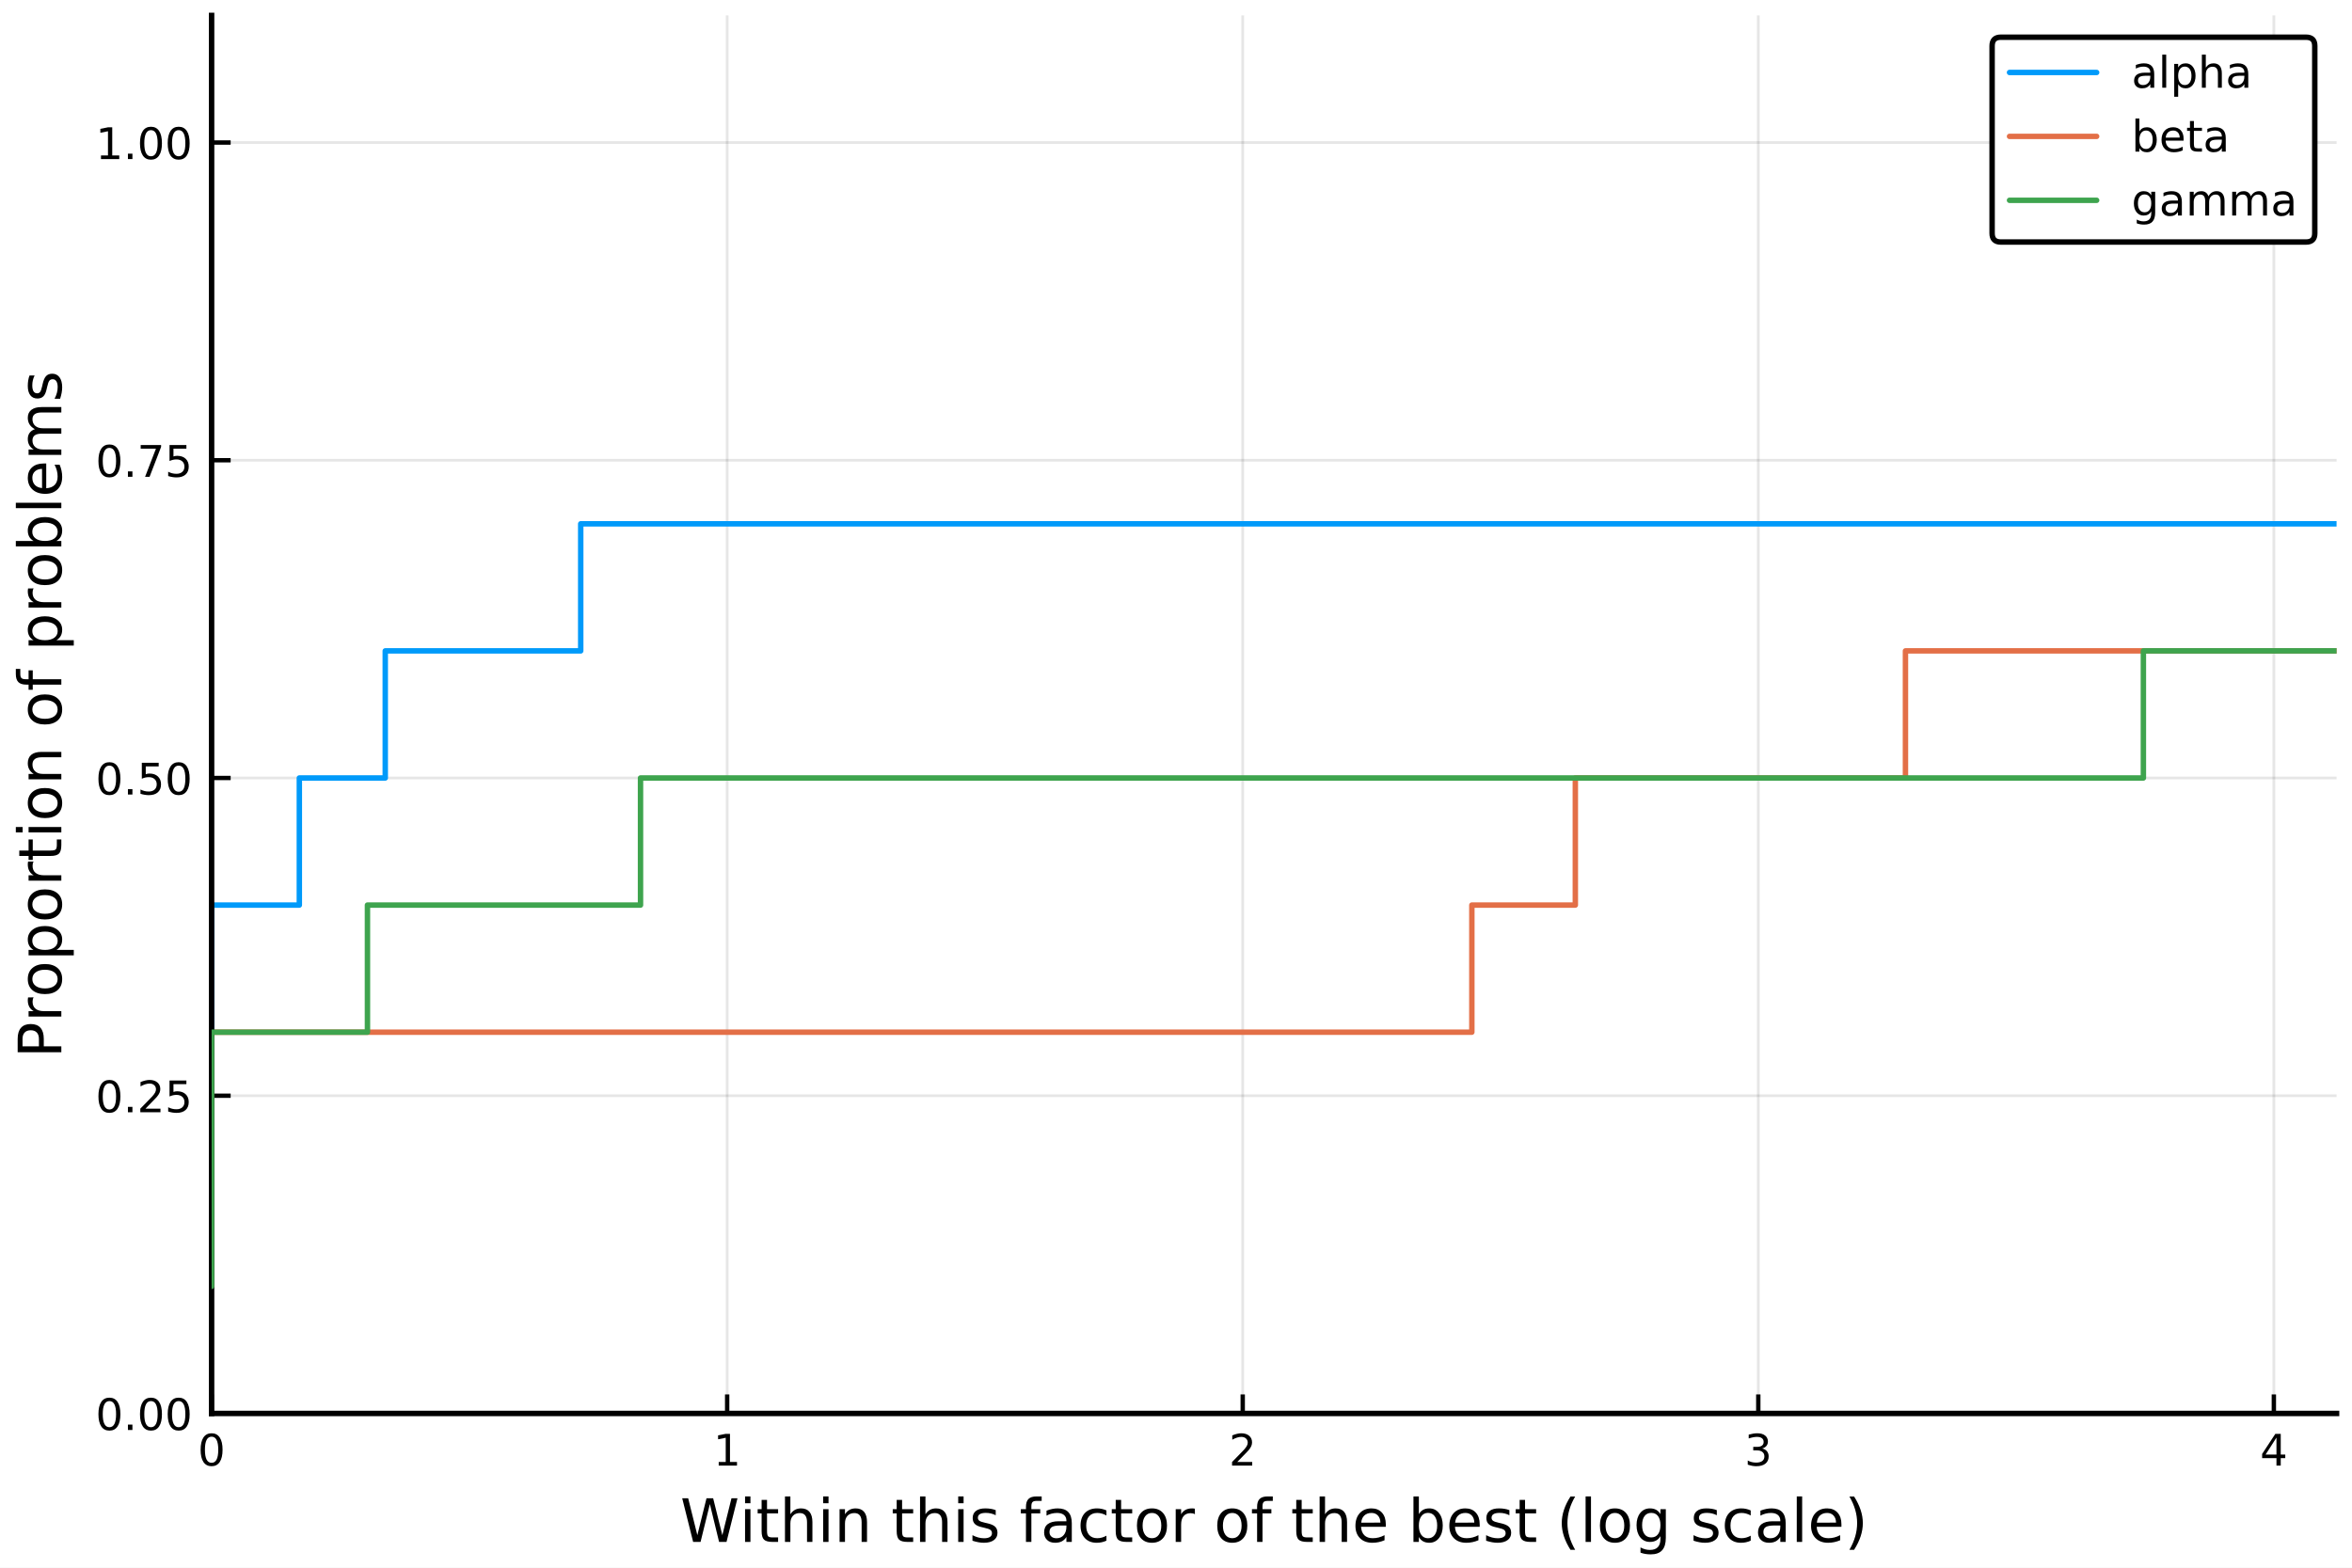
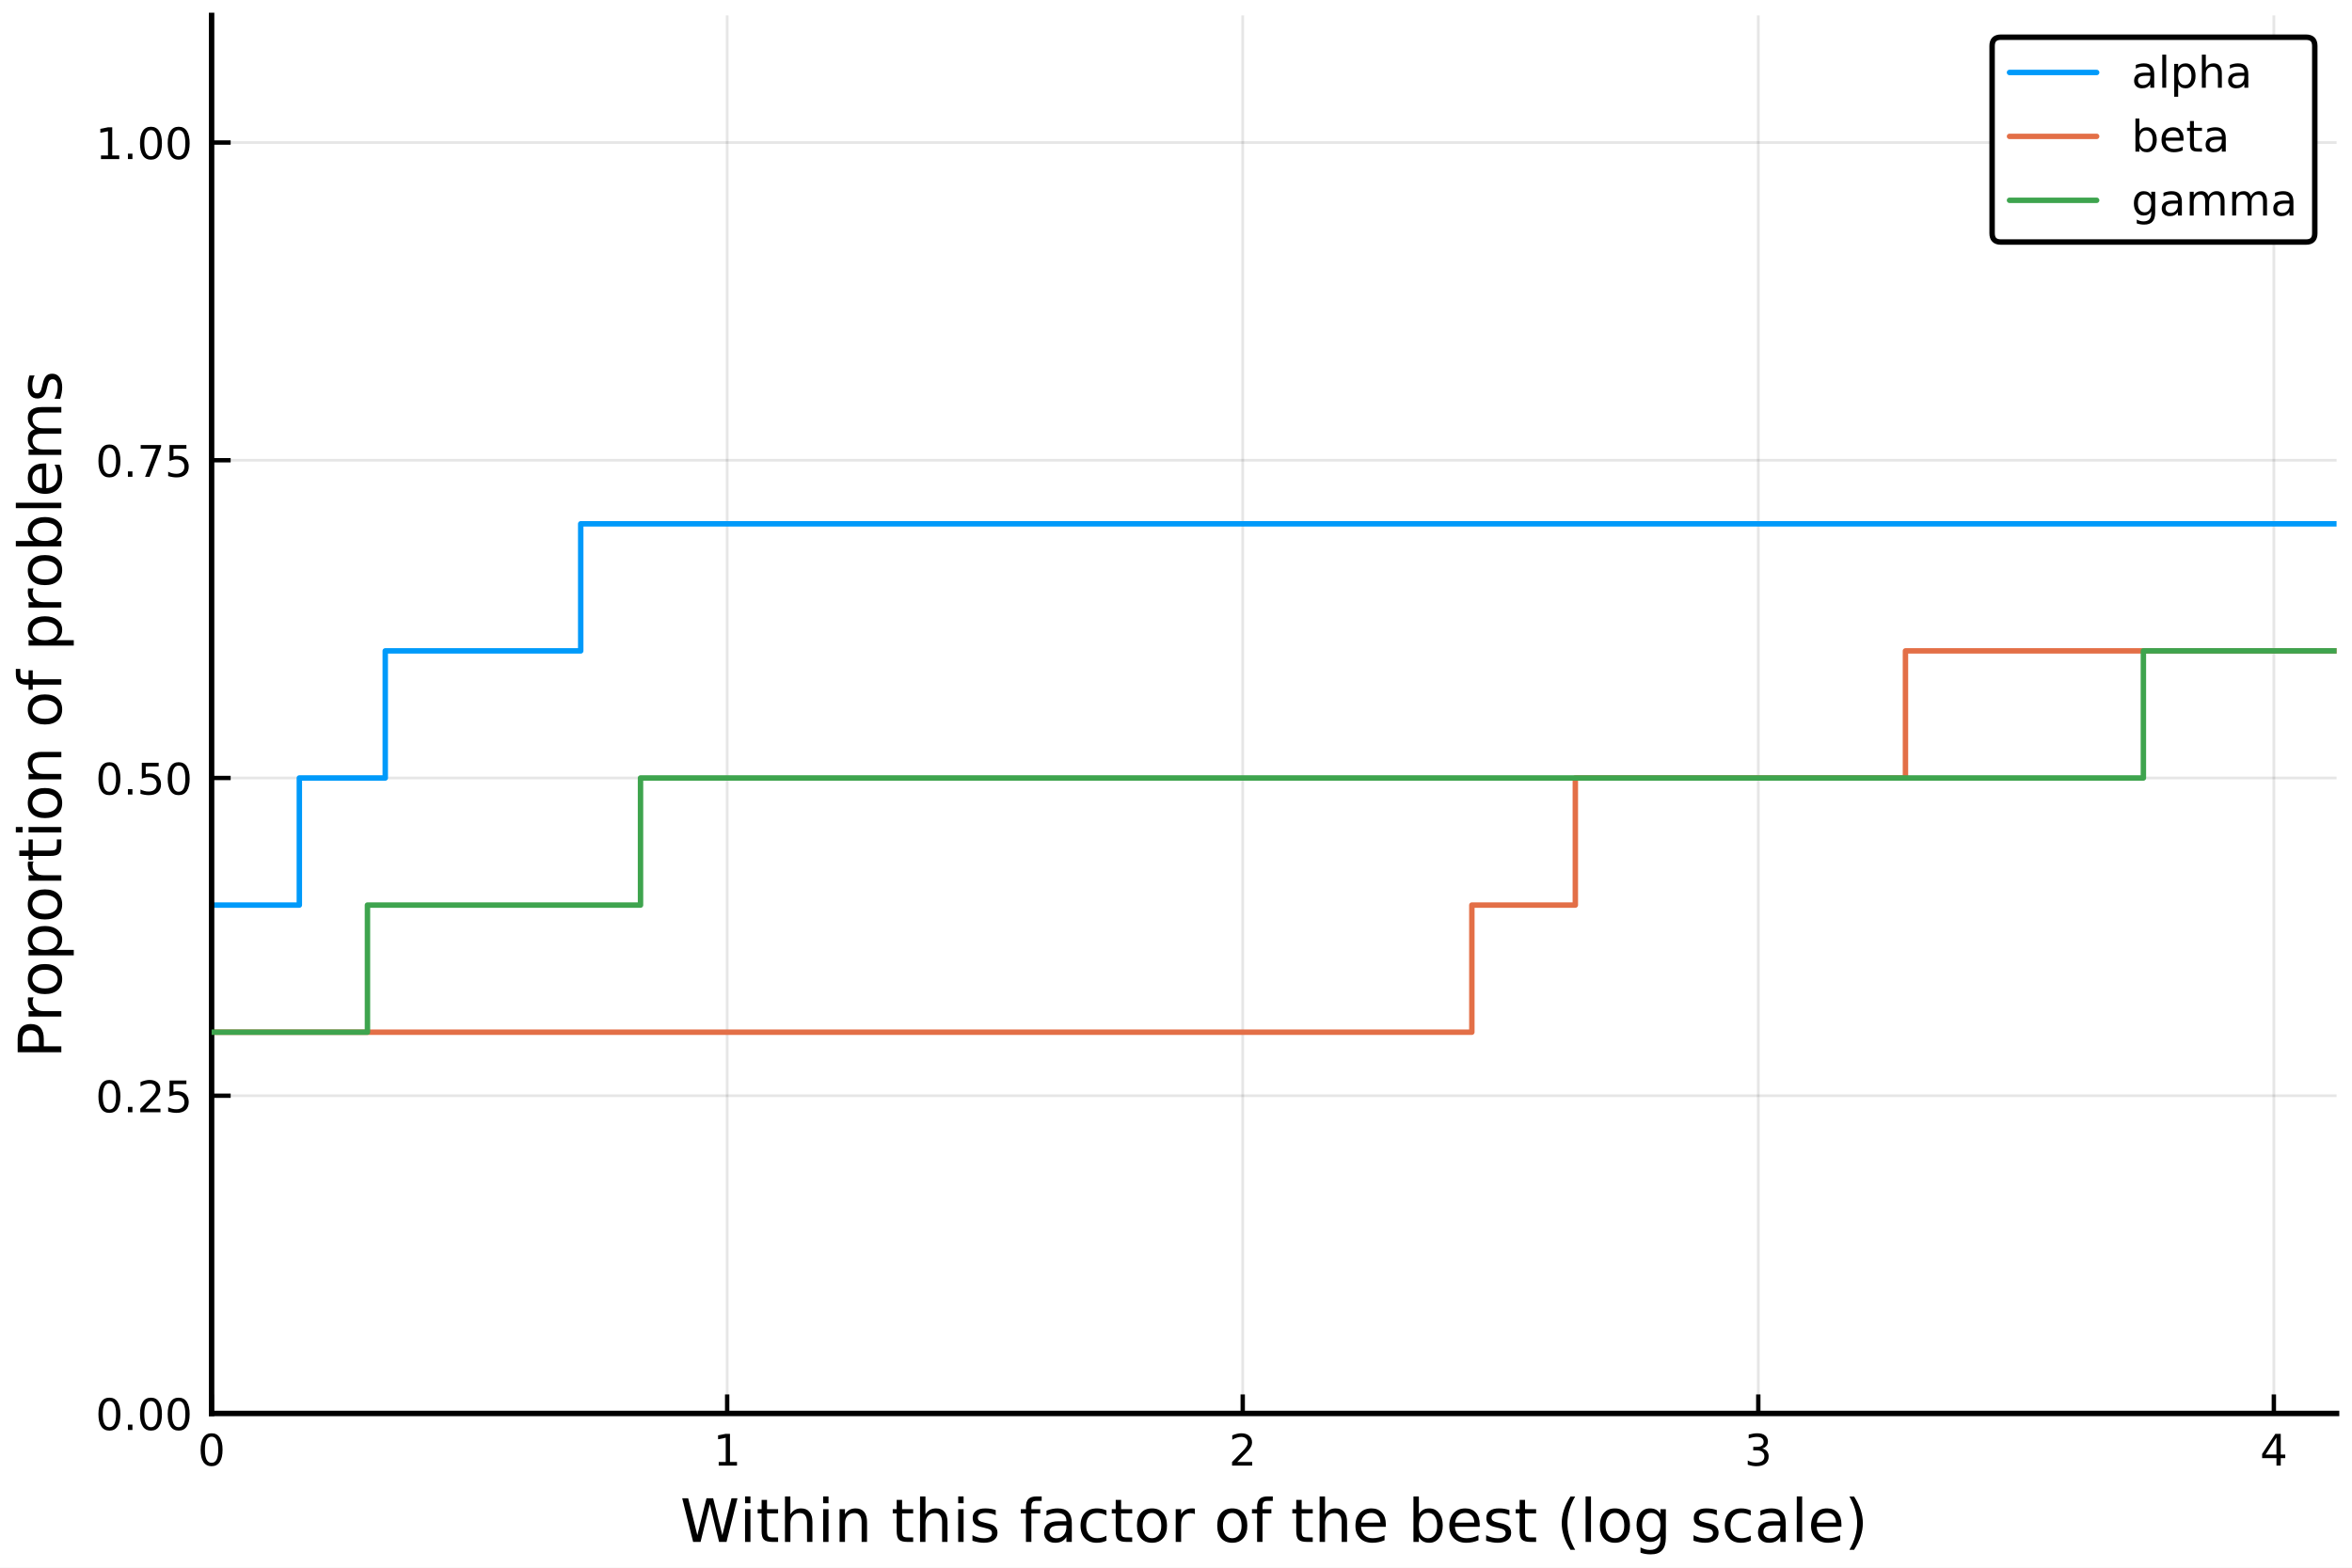
<svg xmlns="http://www.w3.org/2000/svg" xmlns:xlink="http://www.w3.org/1999/xlink" height="288pt" version="1.1" viewBox="0 0 432 288" width="432pt">
  <defs>
    <style type="text/css">
*{stroke-linecap:butt;stroke-linejoin:round;}
  </style>
  </defs>
  <g id="figure_1">
    <g id="patch_1">
      <path d="M 0 288  L 432 288  L 432 0  L 0 0  z " style="fill:#ffffff;" />
    </g>
    <g id="axes_1">
      <g id="patch_2">
        <path d="M 38.865 259.665  L 429.165 259.665  L 429.165 2.835  L 38.865 2.835  z " style="fill:#ffffff;" />
      </g>
      <g id="matplotlib.axis_1">
        <g id="xtick_1">
          <g id="line2d_1">
-             <path clip-path="url(#p394980df62)" d="M 38.865 259.665  L 38.865 2.835  " style="fill:none;stroke:#000000;stroke-linecap:square;stroke-opacity:0.1;stroke-width:0.5;" />
+             <path clip-path="url(#p48dce29edf)" d="M 38.865 259.665  L 38.865 2.835  " style="fill:none;stroke:#000000;stroke-linecap:square;stroke-opacity:0.1;stroke-width:0.5;" />
          </g>
          <g id="line2d_2">
            <defs>
-               <path d="M 0 0  L 0 -3.5  " id="m6d1558dff9" style="stroke:#000000;stroke-width:0.8;" />
-             </defs>
-             <g>
-               <use style="stroke:#000000;stroke-width:0.8;" x="38.865" xlink:href="#m6d1558dff9" y="259.665" />
+               <path d="M 0 0  L 0 -3.5  " id="m81002cb7ab" style="stroke:#000000;stroke-width:0.8;" />
+             </defs>
+             <g>
+               <use style="stroke:#000000;stroke-width:0.8;" x="38.865" xlink:href="#m81002cb7ab" y="259.665" />
            </g>
          </g>
          <g id="text_1">
            <defs>
              <path d="M 31.781 66.406  Q 24.172 66.406 20.328 58.906  Q 16.5 51.422 16.5 36.375  Q 16.5 21.391 20.328 13.891  Q 24.172 6.391 31.781 6.391  Q 39.453 6.391 43.281 13.891  Q 47.125 21.391 47.125 36.375  Q 47.125 51.422 43.281 58.906  Q 39.453 66.406 31.781 66.406  z M 31.781 74.219  Q 44.047 74.219 50.516 64.516  Q 56.984 54.828 56.984 36.375  Q 56.984 17.969 50.516 8.266  Q 44.047 -1.422 31.781 -1.422  Q 19.531 -1.422 13.062 8.266  Q 6.594 17.969 6.594 36.375  Q 6.594 54.828 13.062 64.516  Q 19.531 74.219 31.781 74.219  z " id="DejaVuSans-48" />
            </defs>
            <g transform="translate(36.31965 269.2441)scale(0.08 -0.08)">
              <use xlink:href="#DejaVuSans-48" />
            </g>
          </g>
        </g>
        <g id="xtick_2">
          <g id="line2d_3">
-             <path clip-path="url(#p394980df62)" d="M 133.56 259.665  L 133.56 2.835  " style="fill:none;stroke:#000000;stroke-linecap:square;stroke-opacity:0.1;stroke-width:0.5;" />
+             <path clip-path="url(#p48dce29edf)" d="M 133.56 259.665  L 133.56 2.835  " style="fill:none;stroke:#000000;stroke-linecap:square;stroke-opacity:0.1;stroke-width:0.5;" />
          </g>
          <g id="line2d_4">
            <g>
-               <use style="stroke:#000000;stroke-width:0.8;" x="133.56" xlink:href="#m6d1558dff9" y="259.665" />
+               <use style="stroke:#000000;stroke-width:0.8;" x="133.56" xlink:href="#m81002cb7ab" y="259.665" />
            </g>
          </g>
          <g id="text_2">
            <defs>
              <path d="M 12.406 8.297  L 28.516 8.297  L 28.516 63.922  L 10.984 60.406  L 10.984 69.391  L 28.422 72.906  L 38.281 72.906  L 38.281 8.297  L 54.391 8.297  L 54.391 0  L 12.406 0  z " id="DejaVuSans-49" />
            </defs>
            <g transform="translate(131.0153 269.2441)scale(0.08 -0.08)">
              <use xlink:href="#DejaVuSans-49" />
            </g>
          </g>
        </g>
        <g id="xtick_3">
          <g id="line2d_5">
-             <path clip-path="url(#p394980df62)" d="M 228.256 259.665  L 228.256 2.835  " style="fill:none;stroke:#000000;stroke-linecap:square;stroke-opacity:0.1;stroke-width:0.5;" />
+             <path clip-path="url(#p48dce29edf)" d="M 228.256 259.665  L 228.256 2.835  " style="fill:none;stroke:#000000;stroke-linecap:square;stroke-opacity:0.1;stroke-width:0.5;" />
          </g>
          <g id="line2d_6">
            <g>
-               <use style="stroke:#000000;stroke-width:0.8;" x="228.256" xlink:href="#m6d1558dff9" y="259.665" />
+               <use style="stroke:#000000;stroke-width:0.8;" x="228.256" xlink:href="#m81002cb7ab" y="259.665" />
            </g>
          </g>
          <g id="text_3">
            <defs>
              <path d="M 19.188 8.297  L 53.609 8.297  L 53.609 0  L 7.328 0  L 7.328 8.297  Q 12.938 14.109 22.625 23.891  Q 32.328 33.688 34.812 36.531  Q 39.547 41.844 41.422 45.531  Q 43.312 49.219 43.312 52.781  Q 43.312 58.594 39.234 62.25  Q 35.156 65.922 28.609 65.922  Q 23.969 65.922 18.812 64.312  Q 13.672 62.703 7.812 59.422  L 7.812 69.391  Q 13.766 71.781 18.938 73  Q 24.125 74.219 28.422 74.219  Q 39.75 74.219 46.484 68.547  Q 53.219 62.891 53.219 53.422  Q 53.219 48.922 51.531 44.891  Q 49.859 40.875 45.406 35.406  Q 44.188 33.984 37.641 27.219  Q 31.109 20.453 19.188 8.297  z " id="DejaVuSans-50" />
            </defs>
            <g transform="translate(225.7109 269.2441)scale(0.08 -0.08)">
              <use xlink:href="#DejaVuSans-50" />
            </g>
          </g>
        </g>
        <g id="xtick_4">
          <g id="line2d_7">
-             <path clip-path="url(#p394980df62)" d="M 322.952 259.665  L 322.952 2.835  " style="fill:none;stroke:#000000;stroke-linecap:square;stroke-opacity:0.1;stroke-width:0.5;" />
+             <path clip-path="url(#p48dce29edf)" d="M 322.952 259.665  L 322.952 2.835  " style="fill:none;stroke:#000000;stroke-linecap:square;stroke-opacity:0.1;stroke-width:0.5;" />
          </g>
          <g id="line2d_8">
            <g>
-               <use style="stroke:#000000;stroke-width:0.8;" x="322.952" xlink:href="#m6d1558dff9" y="259.665" />
+               <use style="stroke:#000000;stroke-width:0.8;" x="322.952" xlink:href="#m81002cb7ab" y="259.665" />
            </g>
          </g>
          <g id="text_4">
            <defs>
              <path d="M 40.578 39.312  Q 47.656 37.797 51.625 33  Q 55.609 28.219 55.609 21.188  Q 55.609 10.406 48.188 4.484  Q 40.766 -1.422 27.094 -1.422  Q 22.516 -1.422 17.656 -0.516  Q 12.797 0.391 7.625 2.203  L 7.625 11.719  Q 11.719 9.328 16.594 8.109  Q 21.484 6.891 26.812 6.891  Q 36.078 6.891 40.938 10.547  Q 45.797 14.203 45.797 21.188  Q 45.797 27.641 41.281 31.266  Q 36.766 34.906 28.719 34.906  L 20.219 34.906  L 20.219 43.016  L 29.109 43.016  Q 36.375 43.016 40.234 45.922  Q 44.094 48.828 44.094 54.297  Q 44.094 59.906 40.109 62.906  Q 36.141 65.922 28.719 65.922  Q 24.656 65.922 20.016 65.031  Q 15.375 64.156 9.812 62.312  L 9.812 71.094  Q 15.438 72.656 20.344 73.438  Q 25.25 74.219 29.594 74.219  Q 40.828 74.219 47.359 69.109  Q 53.906 64.016 53.906 55.328  Q 53.906 49.266 50.438 45.094  Q 46.969 40.922 40.578 39.312  z " id="DejaVuSans-51" />
            </defs>
            <g transform="translate(320.4065 269.2441)scale(0.08 -0.08)">
              <use xlink:href="#DejaVuSans-51" />
            </g>
          </g>
        </g>
        <g id="xtick_5">
          <g id="line2d_9">
-             <path clip-path="url(#p394980df62)" d="M 417.647 259.665  L 417.647 2.835  " style="fill:none;stroke:#000000;stroke-linecap:square;stroke-opacity:0.1;stroke-width:0.5;" />
+             <path clip-path="url(#p48dce29edf)" d="M 417.647 259.665  L 417.647 2.835  " style="fill:none;stroke:#000000;stroke-linecap:square;stroke-opacity:0.1;stroke-width:0.5;" />
          </g>
          <g id="line2d_10">
            <g>
-               <use style="stroke:#000000;stroke-width:0.8;" x="417.647" xlink:href="#m6d1558dff9" y="259.665" />
+               <use style="stroke:#000000;stroke-width:0.8;" x="417.647" xlink:href="#m81002cb7ab" y="259.665" />
            </g>
          </g>
          <g id="text_5">
            <defs>
              <path d="M 37.797 64.312  L 12.891 25.391  L 37.797 25.391  z M 35.203 72.906  L 47.609 72.906  L 47.609 25.391  L 58.016 25.391  L 58.016 17.188  L 47.609 17.188  L 47.609 0  L 37.797 0  L 37.797 17.188  L 4.891 17.188  L 4.891 26.703  z " id="DejaVuSans-52" />
            </defs>
            <g transform="translate(415.1021 269.2441)scale(0.08 -0.08)">
              <use xlink:href="#DejaVuSans-52" />
            </g>
          </g>
        </g>
        <g id="text_6">
          <defs>
            <path d="M 3.328 72.906  L 13.281 72.906  L 28.609 11.281  L 43.891 72.906  L 54.984 72.906  L 70.312 11.281  L 85.594 72.906  L 95.609 72.906  L 77.297 0  L 64.891 0  L 49.516 63.281  L 33.984 0  L 21.578 0  z " id="DejaVuSans-87" />
            <path d="M 9.422 54.688  L 18.406 54.688  L 18.406 0  L 9.422 0  z M 9.422 75.984  L 18.406 75.984  L 18.406 64.594  L 9.422 64.594  z " id="DejaVuSans-105" />
            <path d="M 18.312 70.219  L 18.312 54.688  L 36.812 54.688  L 36.812 47.703  L 18.312 47.703  L 18.312 18.016  Q 18.312 11.328 20.141 9.422  Q 21.969 7.516 27.594 7.516  L 36.812 7.516  L 36.812 0  L 27.594 0  Q 17.188 0 13.234 3.875  Q 9.281 7.766 9.281 18.016  L 9.281 47.703  L 2.688 47.703  L 2.688 54.688  L 9.281 54.688  L 9.281 70.219  z " id="DejaVuSans-116" />
            <path d="M 54.891 33.016  L 54.891 0  L 45.906 0  L 45.906 32.719  Q 45.906 40.484 42.875 44.328  Q 39.844 48.188 33.797 48.188  Q 26.516 48.188 22.312 43.547  Q 18.109 38.922 18.109 30.906  L 18.109 0  L 9.078 0  L 9.078 75.984  L 18.109 75.984  L 18.109 46.188  Q 21.344 51.125 25.703 53.562  Q 30.078 56 35.797 56  Q 45.219 56 50.047 50.172  Q 54.891 44.344 54.891 33.016  z " id="DejaVuSans-104" />
            <path d="M 54.891 33.016  L 54.891 0  L 45.906 0  L 45.906 32.719  Q 45.906 40.484 42.875 44.328  Q 39.844 48.188 33.797 48.188  Q 26.516 48.188 22.312 43.547  Q 18.109 38.922 18.109 30.906  L 18.109 0  L 9.078 0  L 9.078 54.688  L 18.109 54.688  L 18.109 46.188  Q 21.344 51.125 25.703 53.562  Q 30.078 56 35.797 56  Q 45.219 56 50.047 50.172  Q 54.891 44.344 54.891 33.016  z " id="DejaVuSans-110" />
            <path id="DejaVuSans-32" />
            <path d="M 44.281 53.078  L 44.281 44.578  Q 40.484 46.531 36.375 47.5  Q 32.281 48.484 27.875 48.484  Q 21.188 48.484 17.844 46.438  Q 14.5 44.391 14.5 40.281  Q 14.5 37.156 16.891 35.375  Q 19.281 33.594 26.516 31.984  L 29.594 31.297  Q 39.156 29.25 43.188 25.516  Q 47.219 21.781 47.219 15.094  Q 47.219 7.469 41.188 3.016  Q 35.156 -1.422 24.609 -1.422  Q 20.219 -1.422 15.453 -0.562  Q 10.688 0.297 5.422 2  L 5.422 11.281  Q 10.406 8.688 15.234 7.391  Q 20.062 6.109 24.812 6.109  Q 31.156 6.109 34.562 8.281  Q 37.984 10.453 37.984 14.406  Q 37.984 18.062 35.516 20.016  Q 33.062 21.969 24.703 23.781  L 21.578 24.516  Q 13.234 26.266 9.516 29.906  Q 5.812 33.547 5.812 39.891  Q 5.812 47.609 11.281 51.797  Q 16.75 56 26.812 56  Q 31.781 56 36.172 55.266  Q 40.578 54.547 44.281 53.078  z " id="DejaVuSans-115" />
            <path d="M 37.109 75.984  L 37.109 68.5  L 28.516 68.5  Q 23.688 68.5 21.797 66.547  Q 19.922 64.594 19.922 59.516  L 19.922 54.688  L 34.719 54.688  L 34.719 47.703  L 19.922 47.703  L 19.922 0  L 10.891 0  L 10.891 47.703  L 2.297 47.703  L 2.297 54.688  L 10.891 54.688  L 10.891 58.5  Q 10.891 67.625 15.141 71.797  Q 19.391 75.984 28.609 75.984  z " id="DejaVuSans-102" />
            <path d="M 34.281 27.484  Q 23.391 27.484 19.188 25  Q 14.984 22.516 14.984 16.5  Q 14.984 11.719 18.141 8.906  Q 21.297 6.109 26.703 6.109  Q 34.188 6.109 38.703 11.406  Q 43.219 16.703 43.219 25.484  L 43.219 27.484  z M 52.203 31.203  L 52.203 0  L 43.219 0  L 43.219 8.297  Q 40.141 3.328 35.547 0.953  Q 30.953 -1.422 24.312 -1.422  Q 15.922 -1.422 10.953 3.297  Q 6 8.016 6 15.922  Q 6 25.141 12.172 29.828  Q 18.359 34.516 30.609 34.516  L 43.219 34.516  L 43.219 35.406  Q 43.219 41.609 39.141 45  Q 35.062 48.391 27.688 48.391  Q 23 48.391 18.547 47.266  Q 14.109 46.141 10.016 43.891  L 10.016 52.203  Q 14.938 54.109 19.578 55.047  Q 24.219 56 28.609 56  Q 40.484 56 46.344 49.844  Q 52.203 43.703 52.203 31.203  z " id="DejaVuSans-97" />
            <path d="M 48.781 52.594  L 48.781 44.188  Q 44.969 46.297 41.141 47.344  Q 37.312 48.391 33.406 48.391  Q 24.656 48.391 19.812 42.844  Q 14.984 37.312 14.984 27.297  Q 14.984 17.281 19.812 11.734  Q 24.656 6.203 33.406 6.203  Q 37.312 6.203 41.141 7.25  Q 44.969 8.297 48.781 10.406  L 48.781 2.094  Q 45.016 0.344 40.984 -0.531  Q 36.969 -1.422 32.422 -1.422  Q 20.062 -1.422 12.781 6.344  Q 5.516 14.109 5.516 27.297  Q 5.516 40.672 12.859 48.328  Q 20.219 56 33.016 56  Q 37.156 56 41.109 55.141  Q 45.062 54.297 48.781 52.594  z " id="DejaVuSans-99" />
            <path d="M 30.609 48.391  Q 23.391 48.391 19.188 42.75  Q 14.984 37.109 14.984 27.297  Q 14.984 17.484 19.156 11.844  Q 23.344 6.203 30.609 6.203  Q 37.797 6.203 41.984 11.859  Q 46.188 17.531 46.188 27.297  Q 46.188 37.016 41.984 42.703  Q 37.797 48.391 30.609 48.391  z M 30.609 56  Q 42.328 56 49.016 48.375  Q 55.719 40.766 55.719 27.297  Q 55.719 13.875 49.016 6.219  Q 42.328 -1.422 30.609 -1.422  Q 18.844 -1.422 12.172 6.219  Q 5.516 13.875 5.516 27.297  Q 5.516 40.766 12.172 48.375  Q 18.844 56 30.609 56  z " id="DejaVuSans-111" />
            <path d="M 41.109 46.297  Q 39.594 47.172 37.812 47.578  Q 36.031 48 33.891 48  Q 26.266 48 22.188 43.047  Q 18.109 38.094 18.109 28.812  L 18.109 0  L 9.078 0  L 9.078 54.688  L 18.109 54.688  L 18.109 46.188  Q 20.953 51.172 25.484 53.578  Q 30.031 56 36.531 56  Q 37.453 56 38.578 55.875  Q 39.703 55.766 41.062 55.516  z " id="DejaVuSans-114" />
            <path d="M 56.203 29.594  L 56.203 25.203  L 14.891 25.203  Q 15.484 15.922 20.484 11.062  Q 25.484 6.203 34.422 6.203  Q 39.594 6.203 44.453 7.469  Q 49.312 8.734 54.109 11.281  L 54.109 2.781  Q 49.266 0.734 44.188 -0.344  Q 39.109 -1.422 33.891 -1.422  Q 20.797 -1.422 13.156 6.188  Q 5.516 13.812 5.516 26.812  Q 5.516 40.234 12.766 48.109  Q 20.016 56 32.328 56  Q 43.359 56 49.781 48.891  Q 56.203 41.797 56.203 29.594  z M 47.219 32.234  Q 47.125 39.594 43.094 43.984  Q 39.062 48.391 32.422 48.391  Q 24.906 48.391 20.391 44.141  Q 15.875 39.891 15.188 32.172  z " id="DejaVuSans-101" />
            <path d="M 48.688 27.297  Q 48.688 37.203 44.609 42.844  Q 40.531 48.484 33.406 48.484  Q 26.266 48.484 22.188 42.844  Q 18.109 37.203 18.109 27.297  Q 18.109 17.391 22.188 11.75  Q 26.266 6.109 33.406 6.109  Q 40.531 6.109 44.609 11.75  Q 48.688 17.391 48.688 27.297  z M 18.109 46.391  Q 20.953 51.266 25.266 53.625  Q 29.594 56 35.594 56  Q 45.562 56 51.781 48.094  Q 58.016 40.188 58.016 27.297  Q 58.016 14.406 51.781 6.484  Q 45.562 -1.422 35.594 -1.422  Q 29.594 -1.422 25.266 0.953  Q 20.953 3.328 18.109 8.203  L 18.109 0  L 9.078 0  L 9.078 75.984  L 18.109 75.984  z " id="DejaVuSans-98" />
            <path d="M 31 75.875  Q 24.469 64.656 21.281 53.656  Q 18.109 42.672 18.109 31.391  Q 18.109 20.125 21.312 9.062  Q 24.516 -2 31 -13.188  L 23.188 -13.188  Q 15.875 -1.703 12.234 9.375  Q 8.594 20.453 8.594 31.391  Q 8.594 42.281 12.203 53.312  Q 15.828 64.359 23.188 75.875  z " id="DejaVuSans-40" />
            <path d="M 9.422 75.984  L 18.406 75.984  L 18.406 0  L 9.422 0  z " id="DejaVuSans-108" />
            <path d="M 45.406 27.984  Q 45.406 37.75 41.375 43.109  Q 37.359 48.484 30.078 48.484  Q 22.859 48.484 18.828 43.109  Q 14.797 37.75 14.797 27.984  Q 14.797 18.266 18.828 12.891  Q 22.859 7.516 30.078 7.516  Q 37.359 7.516 41.375 12.891  Q 45.406 18.266 45.406 27.984  z M 54.391 6.781  Q 54.391 -7.172 48.188 -13.984  Q 42 -20.797 29.203 -20.797  Q 24.469 -20.797 20.266 -20.094  Q 16.062 -19.391 12.109 -17.922  L 12.109 -9.188  Q 16.062 -11.328 19.922 -12.344  Q 23.781 -13.375 27.781 -13.375  Q 36.625 -13.375 41.016 -8.766  Q 45.406 -4.156 45.406 5.172  L 45.406 9.625  Q 42.625 4.781 38.281 2.391  Q 33.938 0 27.875 0  Q 17.828 0 11.672 7.656  Q 5.516 15.328 5.516 27.984  Q 5.516 40.672 11.672 48.328  Q 17.828 56 27.875 56  Q 33.938 56 38.281 53.609  Q 42.625 51.219 45.406 46.391  L 45.406 54.688  L 54.391 54.688  z " id="DejaVuSans-103" />
            <path d="M 8.016 75.875  L 15.828 75.875  Q 23.141 64.359 26.781 53.312  Q 30.422 42.281 30.422 31.391  Q 30.422 20.453 26.781 9.375  Q 23.141 -1.703 15.828 -13.188  L 8.016 -13.188  Q 14.5 -2 17.703 9.062  Q 20.906 20.125 20.906 31.391  Q 20.906 42.672 17.703 53.656  Q 14.5 64.656 8.016 75.875  z " id="DejaVuSans-41" />
          </defs>
          <g transform="translate(124.938 283.2661)scale(0.11 -0.11)">
            <use xlink:href="#DejaVuSans-87" />
            <use x="98.846" xlink:href="#DejaVuSans-105" />
            <use x="126.629" xlink:href="#DejaVuSans-116" />
            <use x="165.838" xlink:href="#DejaVuSans-104" />
            <use x="229.217" xlink:href="#DejaVuSans-105" />
            <use x="257" xlink:href="#DejaVuSans-110" />
            <use x="320.379" xlink:href="#DejaVuSans-32" />
            <use x="352.166" xlink:href="#DejaVuSans-116" />
            <use x="391.375" xlink:href="#DejaVuSans-104" />
            <use x="454.754" xlink:href="#DejaVuSans-105" />
            <use x="482.537" xlink:href="#DejaVuSans-115" />
            <use x="534.637" xlink:href="#DejaVuSans-32" />
            <use x="566.424" xlink:href="#DejaVuSans-102" />
            <use x="601.629" xlink:href="#DejaVuSans-97" />
            <use x="662.908" xlink:href="#DejaVuSans-99" />
            <use x="717.889" xlink:href="#DejaVuSans-116" />
            <use x="757.098" xlink:href="#DejaVuSans-111" />
            <use x="818.279" xlink:href="#DejaVuSans-114" />
            <use x="859.393" xlink:href="#DejaVuSans-32" />
            <use x="891.18" xlink:href="#DejaVuSans-111" />
            <use x="952.361" xlink:href="#DejaVuSans-102" />
            <use x="987.566" xlink:href="#DejaVuSans-32" />
            <use x="1019.354" xlink:href="#DejaVuSans-116" />
            <use x="1058.562" xlink:href="#DejaVuSans-104" />
            <use x="1121.941" xlink:href="#DejaVuSans-101" />
            <use x="1183.465" xlink:href="#DejaVuSans-32" />
            <use x="1215.252" xlink:href="#DejaVuSans-98" />
            <use x="1278.729" xlink:href="#DejaVuSans-101" />
            <use x="1340.252" xlink:href="#DejaVuSans-115" />
            <use x="1392.352" xlink:href="#DejaVuSans-116" />
            <use x="1431.561" xlink:href="#DejaVuSans-32" />
            <use x="1463.348" xlink:href="#DejaVuSans-40" />
            <use x="1502.361" xlink:href="#DejaVuSans-108" />
            <use x="1530.145" xlink:href="#DejaVuSans-111" />
            <use x="1591.326" xlink:href="#DejaVuSans-103" />
            <use x="1654.803" xlink:href="#DejaVuSans-32" />
            <use x="1686.59" xlink:href="#DejaVuSans-115" />
            <use x="1738.689" xlink:href="#DejaVuSans-99" />
            <use x="1793.67" xlink:href="#DejaVuSans-97" />
            <use x="1854.949" xlink:href="#DejaVuSans-108" />
            <use x="1882.732" xlink:href="#DejaVuSans-101" />
            <use x="1944.256" xlink:href="#DejaVuSans-41" />
          </g>
        </g>
      </g>
      <g id="matplotlib.axis_2">
        <g id="ytick_1">
          <g id="line2d_11">
-             <path clip-path="url(#p394980df62)" d="M 38.865 259.665  L 429.165 259.665  " style="fill:none;stroke:#000000;stroke-linecap:square;stroke-opacity:0.1;stroke-width:0.5;" />
+             <path clip-path="url(#p48dce29edf)" d="M 38.865 259.665  L 429.165 259.665  " style="fill:none;stroke:#000000;stroke-linecap:square;stroke-opacity:0.1;stroke-width:0.5;" />
          </g>
          <g id="line2d_12">
            <defs>
-               <path d="M 0 0  L 3.5 0  " id="m096e6c9548" style="stroke:#000000;stroke-width:0.8;" />
-             </defs>
-             <g>
-               <use style="stroke:#000000;stroke-width:0.8;" x="38.865" xlink:href="#m096e6c9548" y="259.665" />
+               <path d="M 0 0  L 3.5 0  " id="m547deab34c" style="stroke:#000000;stroke-width:0.8;" />
+             </defs>
+             <g>
+               <use style="stroke:#000000;stroke-width:0.8;" x="38.865" xlink:href="#m547deab34c" y="259.665" />
            </g>
          </g>
          <g id="text_7">
            <defs>
              <path d="M 10.688 12.406  L 21 12.406  L 21 0  L 10.688 0  z " id="DejaVuSans-46" />
            </defs>
            <g transform="translate(17.55215 262.7047)scale(0.08 -0.08)">
              <use xlink:href="#DejaVuSans-48" />
              <use x="63.623" xlink:href="#DejaVuSans-46" />
              <use x="95.41" xlink:href="#DejaVuSans-48" />
              <use x="159.033" xlink:href="#DejaVuSans-48" />
            </g>
          </g>
        </g>
        <g id="ytick_2">
          <g id="line2d_13">
-             <path clip-path="url(#p394980df62)" d="M 38.865 201.295  L 429.165 201.295  " style="fill:none;stroke:#000000;stroke-linecap:square;stroke-opacity:0.1;stroke-width:0.5;" />
+             <path clip-path="url(#p48dce29edf)" d="M 38.865 201.295  L 429.165 201.295  " style="fill:none;stroke:#000000;stroke-linecap:square;stroke-opacity:0.1;stroke-width:0.5;" />
          </g>
          <g id="line2d_14">
            <g>
-               <use style="stroke:#000000;stroke-width:0.8;" x="38.865" xlink:href="#m096e6c9548" y="201.295" />
+               <use style="stroke:#000000;stroke-width:0.8;" x="38.865" xlink:href="#m547deab34c" y="201.295" />
            </g>
          </g>
          <g id="text_8">
            <defs>
              <path d="M 10.797 72.906  L 49.516 72.906  L 49.516 64.594  L 19.828 64.594  L 19.828 46.734  Q 21.969 47.469 24.109 47.828  Q 26.266 48.188 28.422 48.188  Q 40.625 48.188 47.75 41.5  Q 54.891 34.812 54.891 23.391  Q 54.891 11.625 47.562 5.094  Q 40.234 -1.422 26.906 -1.422  Q 22.312 -1.422 17.547 -0.641  Q 12.797 0.141 7.719 1.703  L 7.719 11.625  Q 12.109 9.234 16.797 8.062  Q 21.484 6.891 26.703 6.891  Q 35.156 6.891 40.078 11.328  Q 45.016 15.766 45.016 23.391  Q 45.016 31 40.078 35.438  Q 35.156 39.891 26.703 39.891  Q 22.75 39.891 18.812 39.016  Q 14.891 38.141 10.797 36.281  z " id="DejaVuSans-53" />
            </defs>
            <g transform="translate(17.55215 204.3341)scale(0.08 -0.08)">
              <use xlink:href="#DejaVuSans-48" />
              <use x="63.623" xlink:href="#DejaVuSans-46" />
              <use x="95.41" xlink:href="#DejaVuSans-50" />
              <use x="159.033" xlink:href="#DejaVuSans-53" />
            </g>
          </g>
        </g>
        <g id="ytick_3">
          <g id="line2d_15">
-             <path clip-path="url(#p394980df62)" d="M 38.865 142.924  L 429.165 142.924  " style="fill:none;stroke:#000000;stroke-linecap:square;stroke-opacity:0.1;stroke-width:0.5;" />
+             <path clip-path="url(#p48dce29edf)" d="M 38.865 142.924  L 429.165 142.924  " style="fill:none;stroke:#000000;stroke-linecap:square;stroke-opacity:0.1;stroke-width:0.5;" />
          </g>
          <g id="line2d_16">
            <g>
-               <use style="stroke:#000000;stroke-width:0.8;" x="38.865" xlink:href="#m096e6c9548" y="142.924" />
+               <use style="stroke:#000000;stroke-width:0.8;" x="38.865" xlink:href="#m547deab34c" y="142.924" />
            </g>
          </g>
          <g id="text_9">
            <g transform="translate(17.55215 145.9635)scale(0.08 -0.08)">
              <use xlink:href="#DejaVuSans-48" />
              <use x="63.623" xlink:href="#DejaVuSans-46" />
              <use x="95.41" xlink:href="#DejaVuSans-53" />
              <use x="159.033" xlink:href="#DejaVuSans-48" />
            </g>
          </g>
        </g>
        <g id="ytick_4">
          <g id="line2d_17">
-             <path clip-path="url(#p394980df62)" d="M 38.865 84.554  L 429.165 84.554  " style="fill:none;stroke:#000000;stroke-linecap:square;stroke-opacity:0.1;stroke-width:0.5;" />
+             <path clip-path="url(#p48dce29edf)" d="M 38.865 84.554  L 429.165 84.554  " style="fill:none;stroke:#000000;stroke-linecap:square;stroke-opacity:0.1;stroke-width:0.5;" />
          </g>
          <g id="line2d_18">
            <g>
-               <use style="stroke:#000000;stroke-width:0.8;" x="38.865" xlink:href="#m096e6c9548" y="84.554" />
+               <use style="stroke:#000000;stroke-width:0.8;" x="38.865" xlink:href="#m547deab34c" y="84.554" />
            </g>
          </g>
          <g id="text_10">
            <defs>
              <path d="M 8.203 72.906  L 55.078 72.906  L 55.078 68.703  L 28.609 0  L 18.312 0  L 43.219 64.594  L 8.203 64.594  z " id="DejaVuSans-55" />
            </defs>
            <g transform="translate(17.55215 87.59288)scale(0.08 -0.08)">
              <use xlink:href="#DejaVuSans-48" />
              <use x="63.623" xlink:href="#DejaVuSans-46" />
              <use x="95.41" xlink:href="#DejaVuSans-55" />
              <use x="159.033" xlink:href="#DejaVuSans-53" />
            </g>
          </g>
        </g>
        <g id="ytick_5">
          <g id="line2d_19">
-             <path clip-path="url(#p394980df62)" d="M 38.865 26.183  L 429.165 26.183  " style="fill:none;stroke:#000000;stroke-linecap:square;stroke-opacity:0.1;stroke-width:0.5;" />
+             <path clip-path="url(#p48dce29edf)" d="M 38.865 26.183  L 429.165 26.183  " style="fill:none;stroke:#000000;stroke-linecap:square;stroke-opacity:0.1;stroke-width:0.5;" />
          </g>
          <g id="line2d_20">
            <g>
-               <use style="stroke:#000000;stroke-width:0.8;" x="38.865" xlink:href="#m096e6c9548" y="26.183" />
+               <use style="stroke:#000000;stroke-width:0.8;" x="38.865" xlink:href="#m547deab34c" y="26.183" />
            </g>
          </g>
          <g id="text_11">
            <g transform="translate(17.55215 29.22227)scale(0.08 -0.08)">
              <use xlink:href="#DejaVuSans-49" />
              <use x="63.623" xlink:href="#DejaVuSans-46" />
              <use x="95.41" xlink:href="#DejaVuSans-48" />
              <use x="159.033" xlink:href="#DejaVuSans-48" />
            </g>
          </g>
        </g>
        <g id="text_12">
          <defs>
            <path d="M 19.672 64.797  L 19.672 37.406  L 32.078 37.406  Q 38.969 37.406 42.719 40.969  Q 46.484 44.531 46.484 51.125  Q 46.484 57.672 42.719 61.234  Q 38.969 64.797 32.078 64.797  z M 9.812 72.906  L 32.078 72.906  Q 44.344 72.906 50.609 67.359  Q 56.891 61.812 56.891 51.125  Q 56.891 40.328 50.609 34.812  Q 44.344 29.297 32.078 29.297  L 19.672 29.297  L 19.672 0  L 9.812 0  z " id="DejaVuSans-80" />
            <path d="M 18.109 8.203  L 18.109 -20.797  L 9.078 -20.797  L 9.078 54.688  L 18.109 54.688  L 18.109 46.391  Q 20.953 51.266 25.266 53.625  Q 29.594 56 35.594 56  Q 45.562 56 51.781 48.094  Q 58.016 40.188 58.016 27.297  Q 58.016 14.406 51.781 6.484  Q 45.562 -1.422 35.594 -1.422  Q 29.594 -1.422 25.266 0.953  Q 20.953 3.328 18.109 8.203  z M 48.688 27.297  Q 48.688 37.203 44.609 42.844  Q 40.531 48.484 33.406 48.484  Q 26.266 48.484 22.188 42.844  Q 18.109 37.203 18.109 27.297  Q 18.109 17.391 22.188 11.75  Q 26.266 6.109 33.406 6.109  Q 40.531 6.109 44.609 11.75  Q 48.688 17.391 48.688 27.297  z " id="DejaVuSans-112" />
            <path d="M 52 44.188  Q 55.375 50.25 60.062 53.125  Q 64.75 56 71.094 56  Q 79.641 56 84.281 50.016  Q 88.922 44.047 88.922 33.016  L 88.922 0  L 79.891 0  L 79.891 32.719  Q 79.891 40.578 77.094 44.375  Q 74.312 48.188 68.609 48.188  Q 61.625 48.188 57.562 43.547  Q 53.516 38.922 53.516 30.906  L 53.516 0  L 44.484 0  L 44.484 32.719  Q 44.484 40.625 41.703 44.406  Q 38.922 48.188 33.109 48.188  Q 26.219 48.188 22.156 43.531  Q 18.109 38.875 18.109 30.906  L 18.109 0  L 9.078 0  L 9.078 54.688  L 18.109 54.688  L 18.109 46.188  Q 21.188 51.219 25.484 53.609  Q 29.781 56 35.688 56  Q 41.656 56 45.828 52.969  Q 50 49.953 52 44.188  z " id="DejaVuSans-109" />
          </defs>
          <g transform="translate(11.26449 194.3831)rotate(-90)scale(0.11 -0.11)">
            <use xlink:href="#DejaVuSans-80" />
            <use x="60.287" xlink:href="#DejaVuSans-114" />
            <use x="101.369" xlink:href="#DejaVuSans-111" />
            <use x="162.551" xlink:href="#DejaVuSans-112" />
            <use x="226.027" xlink:href="#DejaVuSans-111" />
            <use x="287.209" xlink:href="#DejaVuSans-114" />
            <use x="328.322" xlink:href="#DejaVuSans-116" />
            <use x="367.531" xlink:href="#DejaVuSans-105" />
            <use x="395.314" xlink:href="#DejaVuSans-111" />
            <use x="456.496" xlink:href="#DejaVuSans-110" />
            <use x="519.875" xlink:href="#DejaVuSans-32" />
            <use x="551.662" xlink:href="#DejaVuSans-111" />
            <use x="612.844" xlink:href="#DejaVuSans-102" />
            <use x="648.049" xlink:href="#DejaVuSans-32" />
            <use x="679.836" xlink:href="#DejaVuSans-112" />
            <use x="743.312" xlink:href="#DejaVuSans-114" />
            <use x="784.395" xlink:href="#DejaVuSans-111" />
            <use x="845.576" xlink:href="#DejaVuSans-98" />
            <use x="909.053" xlink:href="#DejaVuSans-108" />
            <use x="936.836" xlink:href="#DejaVuSans-101" />
            <use x="998.359" xlink:href="#DejaVuSans-109" />
            <use x="1095.771" xlink:href="#DejaVuSans-115" />
          </g>
        </g>
      </g>
      <g id="line2d_21">
-         <path clip-path="url(#p394980df62)" d="M 38.865 236.317  L 38.865 236.317  L 38.865 212.969  L 38.865 212.969  L 38.865 189.621  L 38.865 189.621  L 38.865 166.272  L 54.98 166.272  L 54.98 142.924  L 70.761 142.924  L 70.761 119.576  L 106.663 119.576  L 106.663 96.228  L 433 96.228  " style="fill:none;stroke:#009afa;stroke-linecap:round;" />
+         <path clip-path="url(#p48dce29edf)" d="M 38.865 166.272  L 54.98 166.272  L 54.98 142.924  L 70.761 142.924  L 70.761 119.576  L 106.663 119.576  L 106.663 96.228  L 433 96.228  " style="fill:none;stroke:#009afa;stroke-linecap:round;" />
      </g>
      <g id="line2d_22">
-         <path clip-path="url(#p394980df62)" d="M 38.865 236.317  L 38.865 236.317  L 38.865 212.969  L 38.865 212.969  L 38.865 189.621  L 270.34 189.621  L 270.34 166.272  L 289.347 166.272  L 289.347 142.924  L 349.981 142.924  L 349.981 119.576  L 433 119.576  " style="fill:none;stroke:#e36f47;stroke-linecap:round;" />
+         <path clip-path="url(#p48dce29edf)" d="M 38.865 189.621  L 270.34 189.621  L 270.34 166.272  L 289.347 166.272  L 289.347 142.924  L 349.981 142.924  L 349.981 119.576  L 433 119.576  " style="fill:none;stroke:#e36f47;stroke-linecap:round;" />
      </g>
      <g id="patch_3">
        <path d="M 38.865 259.665  L 38.865 2.835  " style="fill:none;stroke:#000000;stroke-linecap:square;stroke-linejoin:miter;" />
      </g>
      <g id="patch_4">
        <path d="M 38.865 259.665  L 429.165 259.665  " style="fill:none;stroke:#000000;stroke-linecap:square;stroke-linejoin:miter;" />
      </g>
      <g id="line2d_23">
-         <path clip-path="url(#p394980df62)" d="M 38.865 236.317  L 38.865 236.317  L 38.865 212.969  L 38.865 212.969  L 38.865 189.621  L 67.492 189.621  L 67.492 166.272  L 117.646 166.272  L 117.646 142.924  L 393.683 142.924  L 393.683 119.576  L 433 119.576  " style="fill:none;stroke:#3ea44e;stroke-linecap:round;" />
+         <path clip-path="url(#p48dce29edf)" d="M 38.865 189.621  L 67.492 189.621  L 67.492 166.272  L 117.646 166.272  L 117.646 142.924  L 393.683 142.924  L 393.683 119.576  L 433 119.576  " style="fill:none;stroke:#3ea44e;stroke-linecap:round;" />
      </g>
      <g id="legend_1">
        <g id="patch_5">
          <path d="M 367.497 44.462  L 423.565 44.462  Q 425.165 44.462 425.165 42.862  L 425.165 8.435  Q 425.165 6.835 423.565 6.835  L 367.497 6.835  Q 365.897 6.835 365.897 8.435  L 365.897 42.862  Q 365.897 44.462 367.497 44.462  z " style="fill:#ffffff;stroke:#000000;stroke-linejoin:miter;" />
        </g>
        <g id="line2d_24">
          <path d="M 369.097 13.313  L 385.097 13.313  " style="fill:none;stroke:#009afa;stroke-linecap:round;" />
        </g>
        <g id="line2d_25" />
        <g id="text_13">
          <g transform="translate(391.4966 16.1134)scale(0.08 -0.08)">
            <use xlink:href="#DejaVuSans-97" />
            <use x="61.279" xlink:href="#DejaVuSans-108" />
            <use x="89.062" xlink:href="#DejaVuSans-112" />
            <use x="152.539" xlink:href="#DejaVuSans-104" />
            <use x="215.918" xlink:href="#DejaVuSans-97" />
          </g>
        </g>
        <g id="line2d_26">
          <path d="M 369.097 25.056  L 385.097 25.056  " style="fill:none;stroke:#e36f47;stroke-linecap:round;" />
        </g>
        <g id="line2d_27" />
        <g id="text_14">
          <g transform="translate(391.4966 27.8559)scale(0.08 -0.08)">
            <use xlink:href="#DejaVuSans-98" />
            <use x="63.477" xlink:href="#DejaVuSans-101" />
            <use x="125" xlink:href="#DejaVuSans-116" />
            <use x="164.209" xlink:href="#DejaVuSans-97" />
          </g>
        </g>
        <g id="line2d_28">
          <path d="M 369.097 36.798  L 385.097 36.798  " style="fill:none;stroke:#3ea44e;stroke-linecap:round;" />
        </g>
        <g id="line2d_29" />
        <g id="text_15">
          <g transform="translate(391.4966 39.5984)scale(0.08 -0.08)">
            <use xlink:href="#DejaVuSans-103" />
            <use x="63.477" xlink:href="#DejaVuSans-97" />
            <use x="124.756" xlink:href="#DejaVuSans-109" />
            <use x="222.168" xlink:href="#DejaVuSans-109" />
            <use x="319.58" xlink:href="#DejaVuSans-97" />
          </g>
        </g>
      </g>
    </g>
  </g>
  <defs>
-     <clipPath id="p394980df62">
+     <clipPath id="p48dce29edf">
      <rect height="256.831" width="390.301" x="38.865" y="2.835" />
    </clipPath>
  </defs>
</svg>
